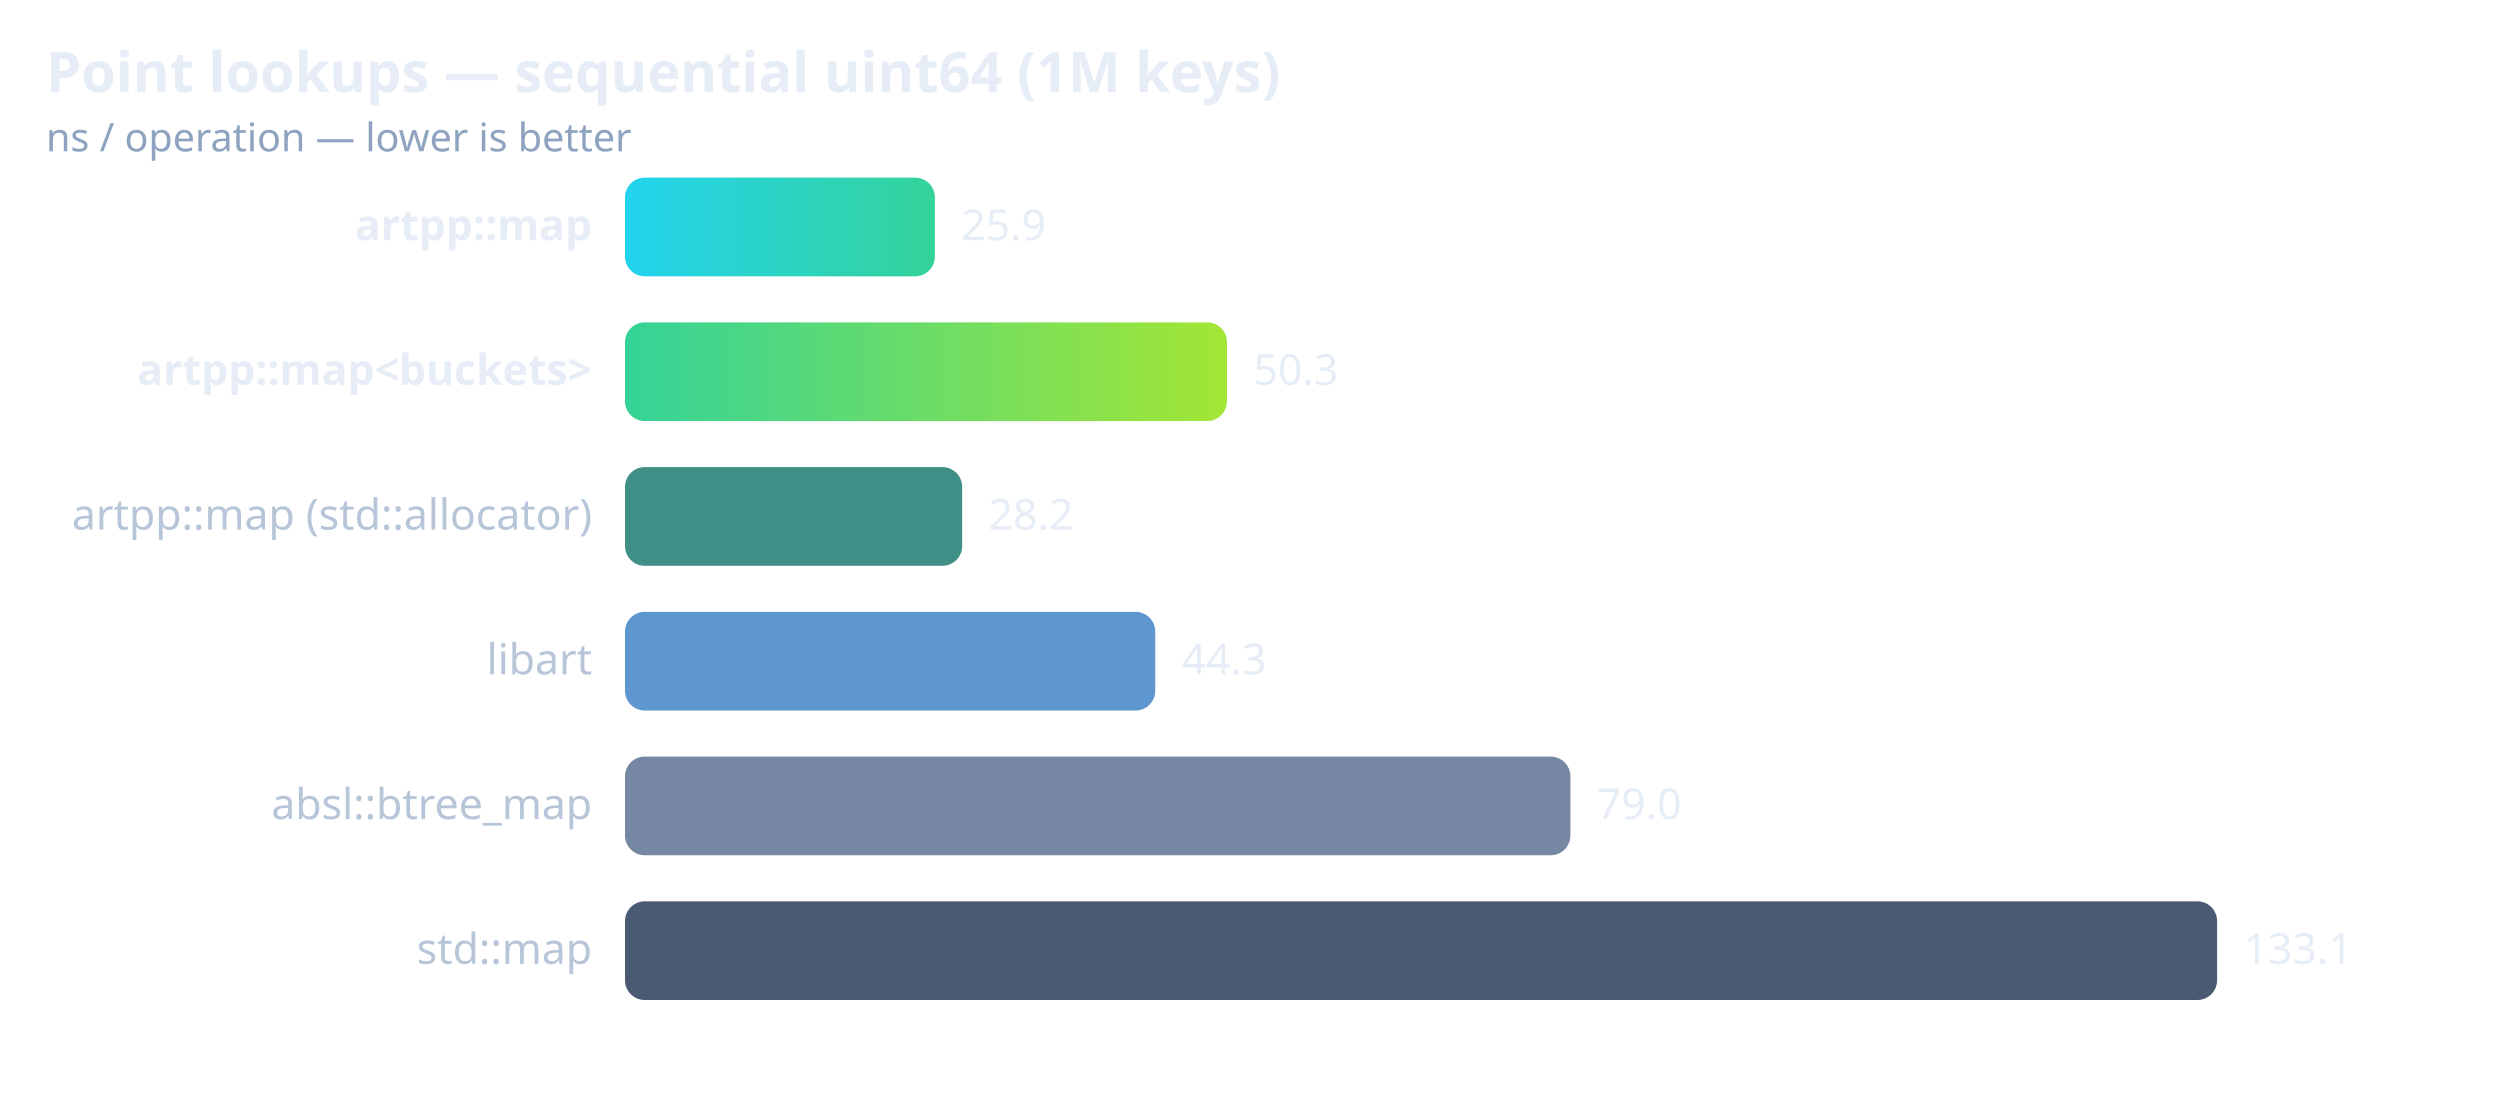
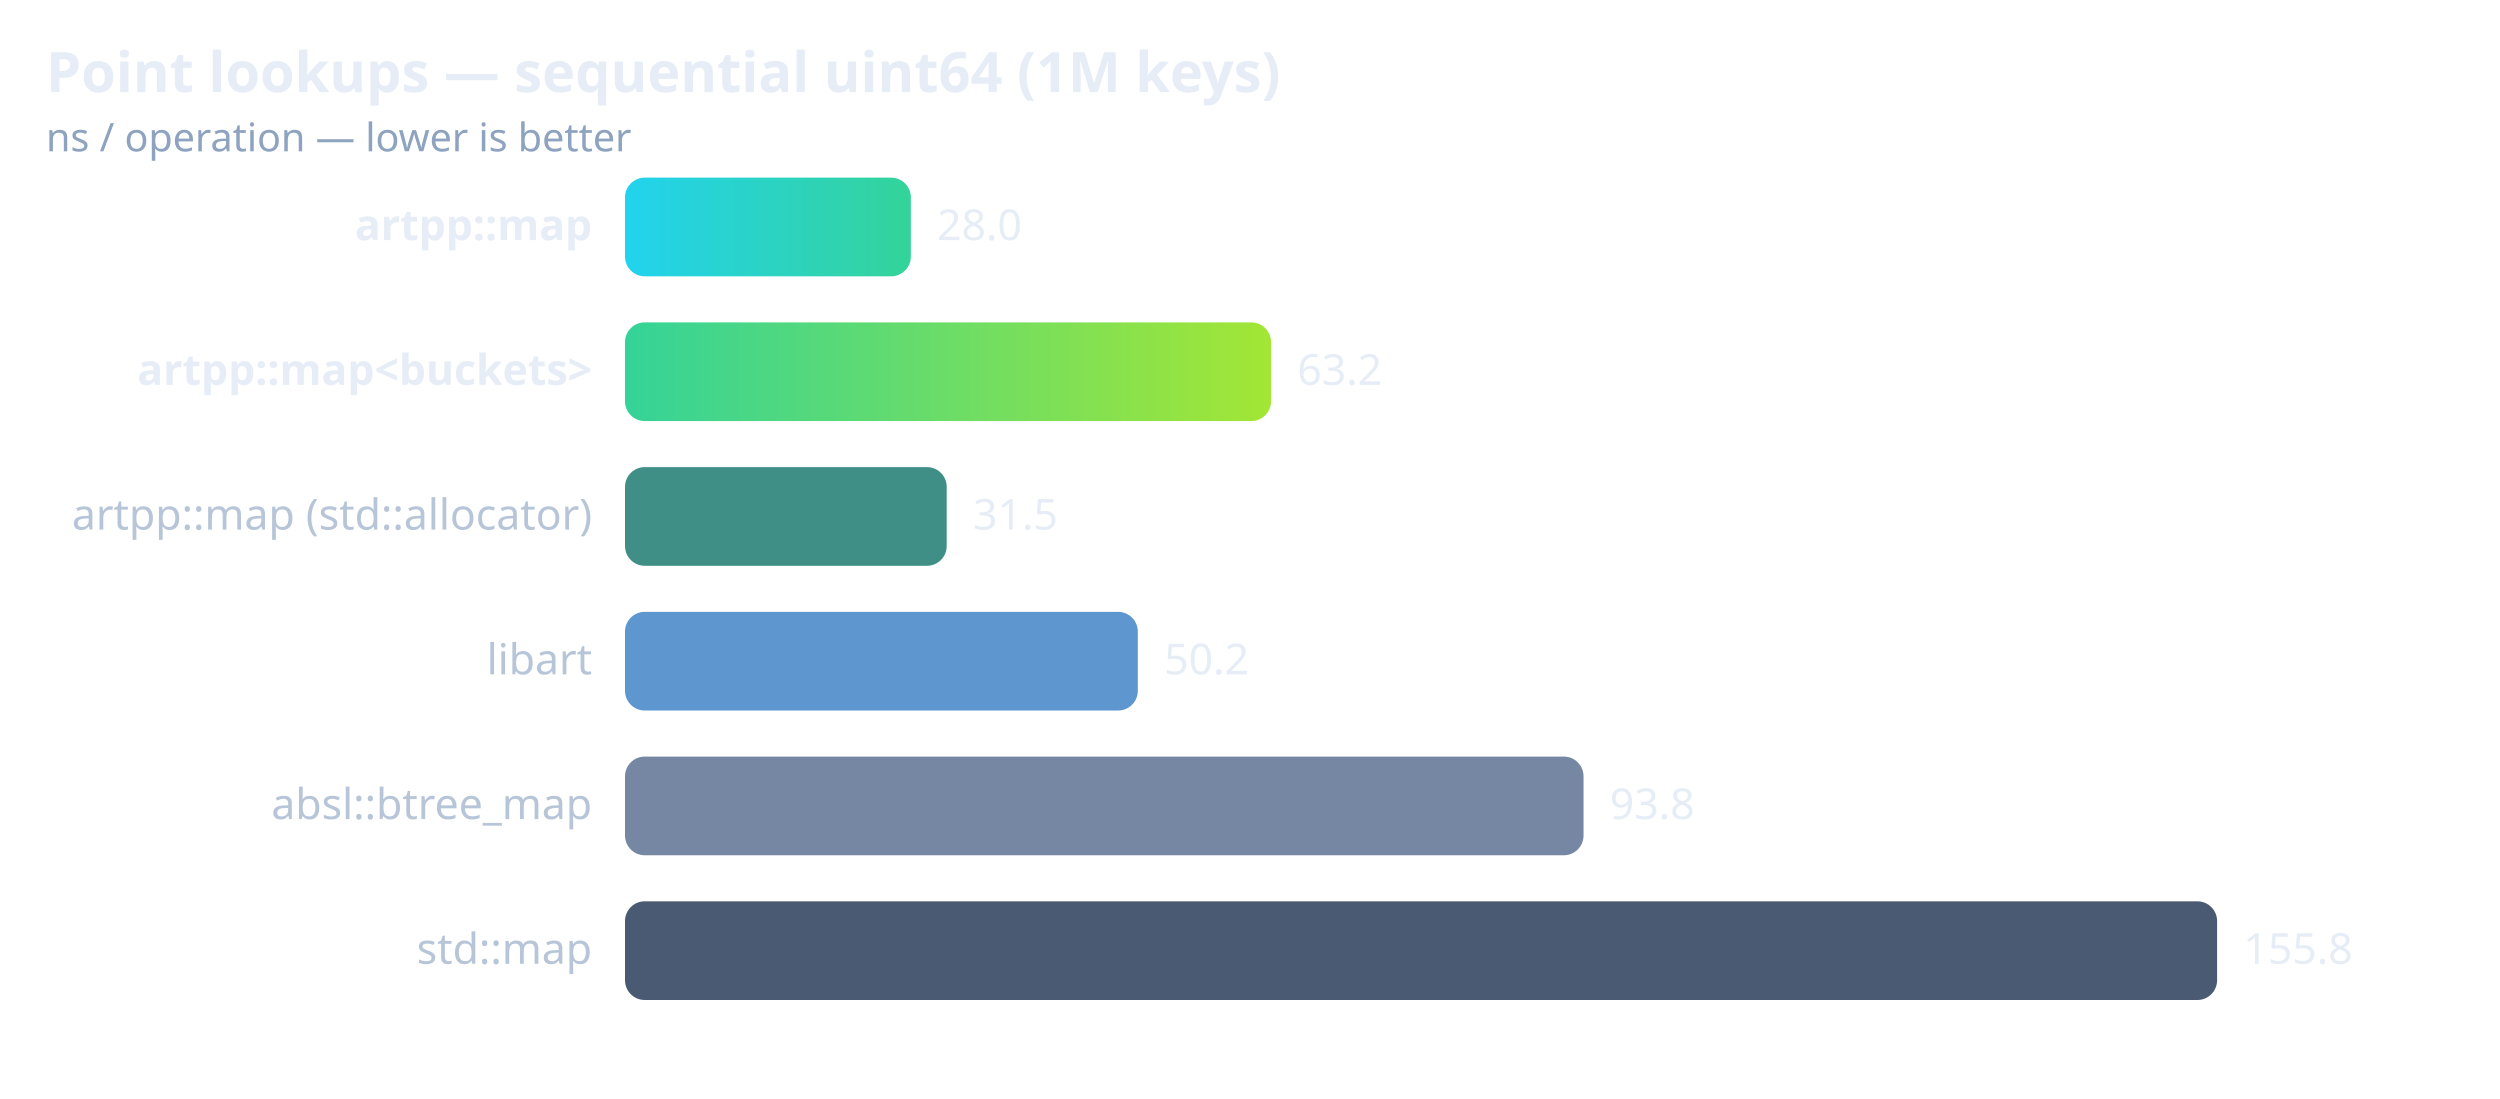
<svg xmlns="http://www.w3.org/2000/svg" viewBox="0 0 760 334" font-family="ui-sans-serif, system-ui, sans-serif" role="img" aria-label="Point lookups — sequential uint64 (1M keys)">
  <defs>
    <linearGradient id="hot" x1="0" y1="0" x2="1" y2="0">
      <stop offset="0" stop-color="#22d3ee" />
      <stop offset="1" stop-color="#34d399" />
    </linearGradient>
    <linearGradient id="hot2" x1="0" y1="0" x2="1" y2="0">
      <stop offset="0" stop-color="#34d399" />
      <stop offset="1" stop-color="#a3e635" />
    </linearGradient>
  </defs>
  <text x="14" y="28" font-size="17" font-weight="600" fill="#e6edf6">Point lookups — sequential uint64 (1M keys)</text>
  <text x="14" y="46" font-size="12" fill="#8da3bf">ns / operation — lower is better</text>
  <text x="180" y="73.0" font-size="13" font-weight="600" fill="#e6edf6" text-anchor="end">artpp::map</text>
-   <rect x="190" y="54" width="94.2" height="30" rx="6" fill="url(#hot)" />
-   <text x="292.196" y="73.0" font-size="13" fill="#e6edf6">25.9</text>
+   <rect x="190" y="54" width="86.9" height="30" rx="6" fill="url(#hot)" />
+   <text x="284.868" y="73.0" font-size="13" fill="#e6edf6">28.0</text>
  <text x="180" y="117.0" font-size="13" font-weight="600" fill="#e6edf6" text-anchor="end">artpp::map&lt;buckets&gt;</text>
-   <rect x="190" y="98" width="183.0" height="30" rx="6" fill="url(#hot2)" />
-   <text x="381.046" y="117.0" font-size="13" fill="#e6edf6">50.3</text>
+   <rect x="190" y="98" width="196.4" height="30" rx="6" fill="url(#hot2)" />
+   <text x="394.377" y="117.0" font-size="13" fill="#e6edf6">63.2</text>
  <text x="180" y="161.0" font-size="13" font-weight="400" fill="#b7c5d8" text-anchor="end">artpp::map (std::allocator)</text>
-   <rect x="190" y="142" width="102.5" height="30" rx="6" fill="#3f8f86" />
-   <text x="300.524" y="161.0" font-size="13" fill="#e6edf6">28.2</text>
+   <rect x="190" y="142" width="97.8" height="30" rx="6" fill="#3f8f86" />
+   <text x="295.8" y="161.0" font-size="13" fill="#e6edf6">31.5</text>
  <text x="180" y="205.0" font-size="13" font-weight="400" fill="#b7c5d8" text-anchor="end">libart</text>
-   <rect x="190" y="186" width="161.2" height="30" rx="6" fill="#5e97d0" />
-   <text x="359.188" y="205.0" font-size="13" fill="#e6edf6">44.3</text>
+   <rect x="190" y="186" width="155.9" height="30" rx="6" fill="#5e97d0" />
+   <text x="353.909" y="205.0" font-size="13" fill="#e6edf6">50.2</text>
  <text x="180" y="249.0" font-size="13" font-weight="400" fill="#b7c5d8" text-anchor="end">absl::btree_map</text>
-   <rect x="190" y="230" width="287.4" height="30" rx="6" fill="#7587a3" />
-   <text x="485.425" y="249.0" font-size="13" fill="#e6edf6">79.0</text>
+   <rect x="190" y="230" width="291.4" height="30" rx="6" fill="#7587a3" />
+   <text x="489.381" y="249.0" font-size="13" fill="#e6edf6">93.8</text>
  <text x="180" y="293.0" font-size="13" font-weight="400" fill="#b7c5d8" text-anchor="end">std::map</text>
  <rect x="190" y="274" width="484.0" height="30" rx="6" fill="#4a5a73" />
-   <text x="682.0" y="293.0" font-size="13" fill="#e6edf6">133.1</text>
+   <text x="682.0" y="293.0" font-size="13" fill="#e6edf6">155.8</text>
</svg>
